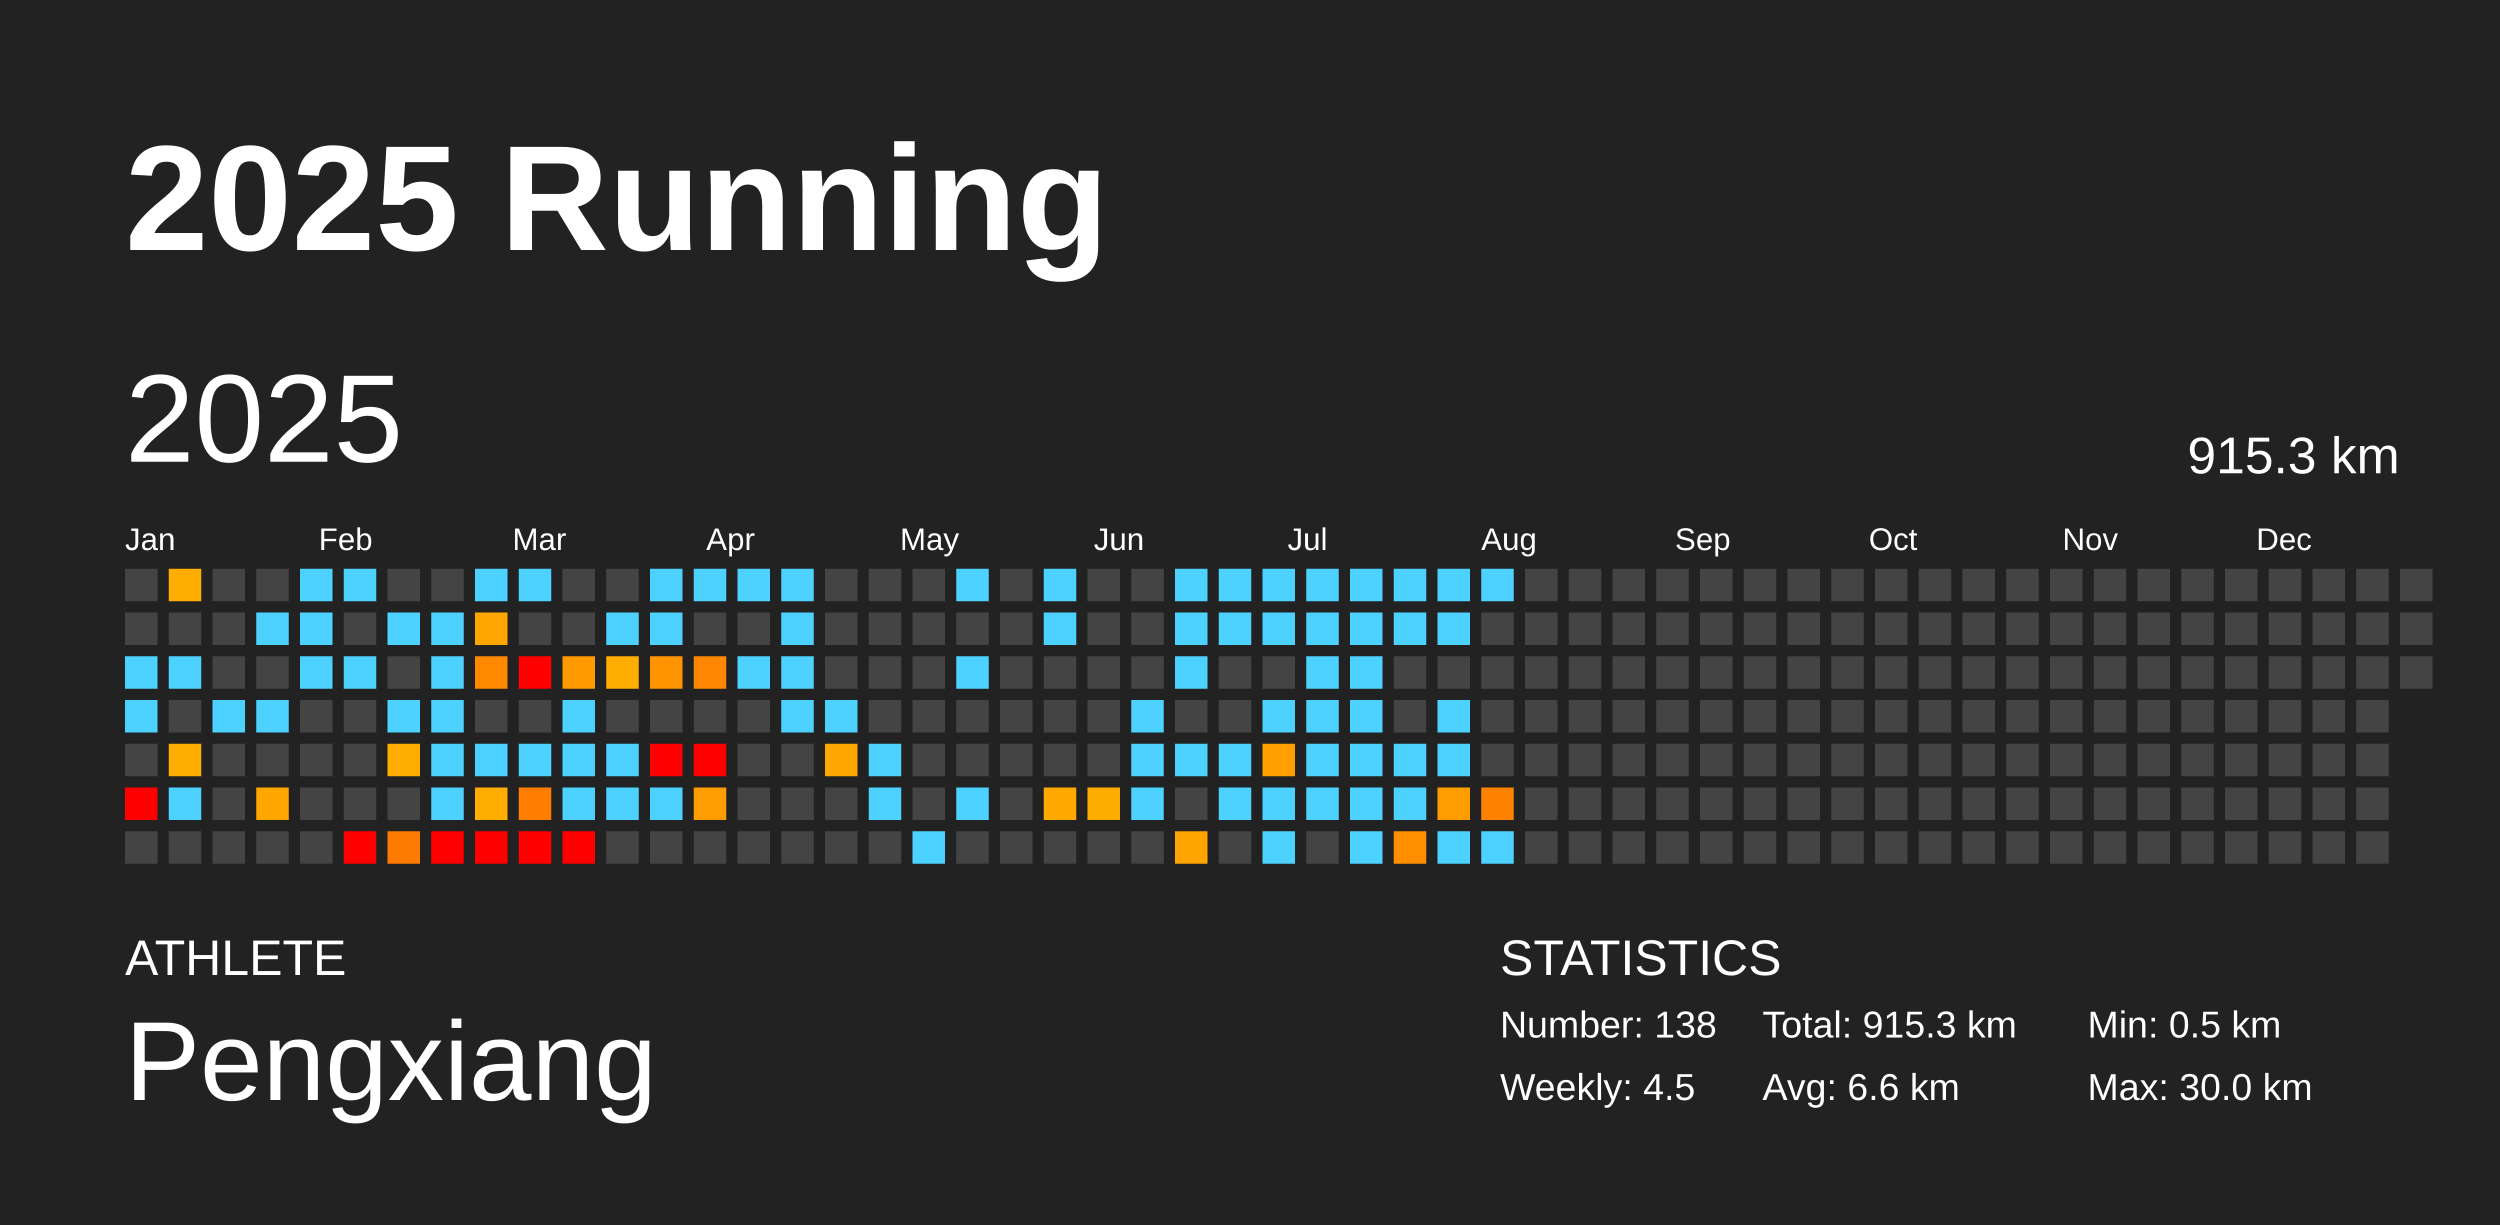
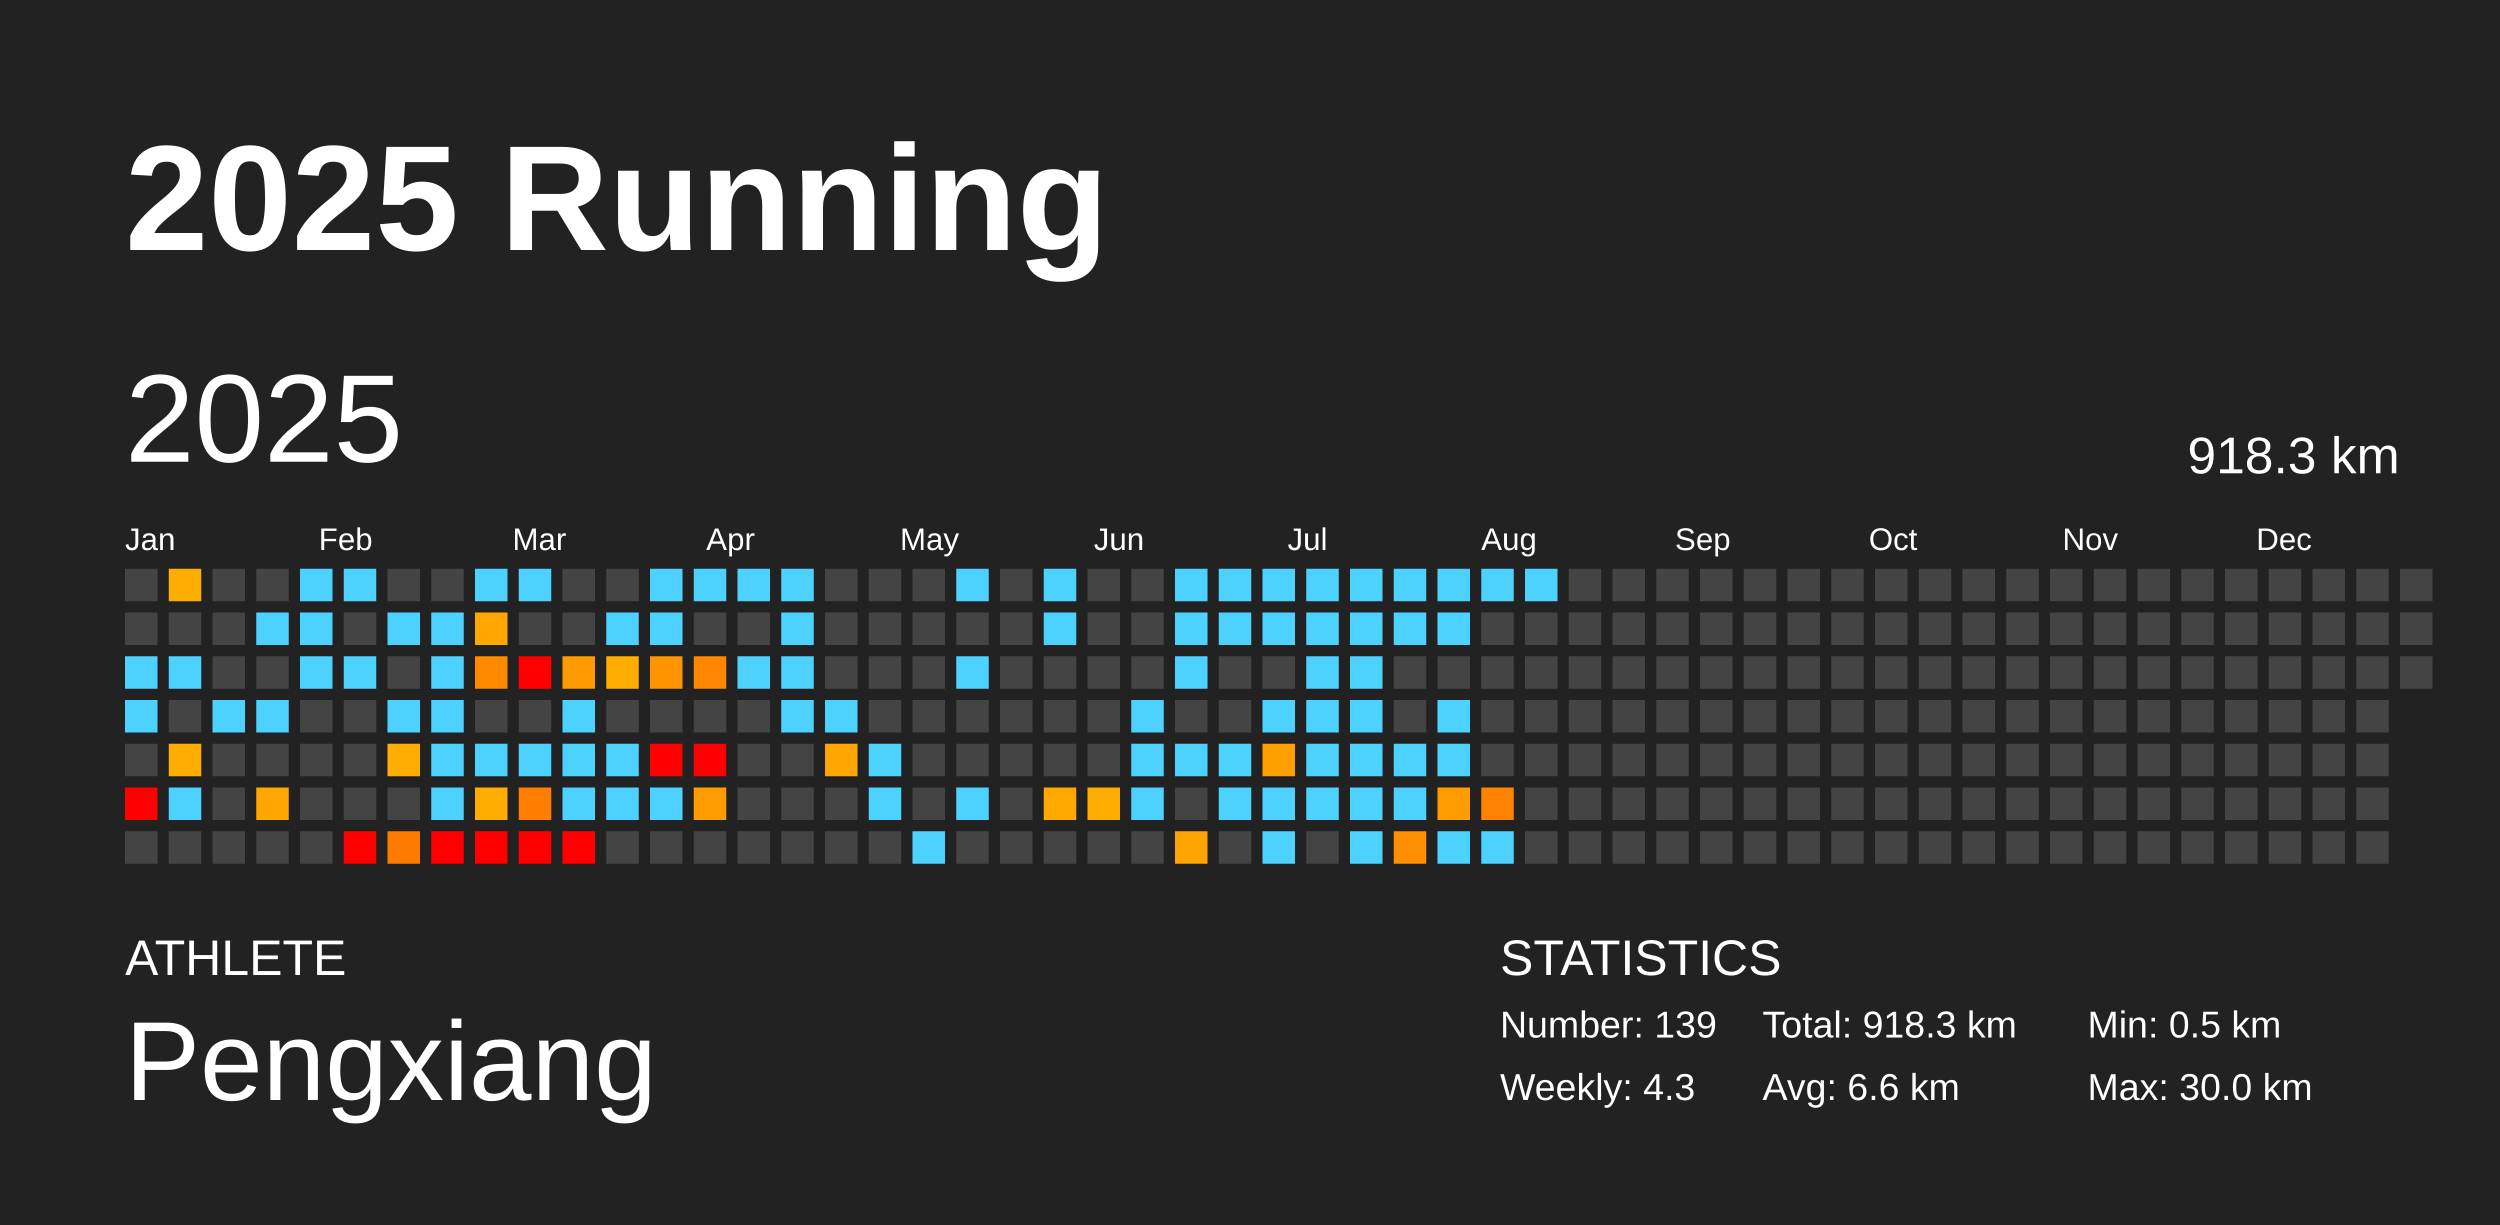
<svg xmlns="http://www.w3.org/2000/svg" baseProfile="full" height="98mm" version="1.1" viewBox="0,0,200,98" width="200mm">
  <defs />
  <rect fill="#222222" height="98" width="200" x="0" y="0" />
  <text fill="#FFFFFF" style="font-size:12px; font-family:Arial; font-weight:bold;" x="10" y="20">2025 Running</text>
  <text fill="#FFFFFF" style="font-size:4px; font-family:Arial" x="10" y="78">ATHLETE</text>
  <text fill="#FFFFFF" style="font-size:9px; font-family:Arial" x="10" y="88">Pengxiang</text>
  <text fill="#FFFFFF" style="font-size:4px; font-family:Arial" x="120" y="78">STATISTICS</text>
-   <text fill="#FFFFFF" style="font-size:3px; font-family:Arial" x="120" y="83">Number: 138</text>
-   <text fill="#FFFFFF" style="font-size:3px; font-family:Arial" x="120" y="88">Weekly: 4.5</text>
-   <text fill="#FFFFFF" style="font-size:3px; font-family:Arial" x="141" y="83">Total: 915.3 km</text>
+   <text fill="#FFFFFF" style="font-size:3px; font-family:Arial" x="120" y="83">Number: 139</text>
+   <text fill="#FFFFFF" style="font-size:3px; font-family:Arial" x="120" y="88">Weekly: 4.3</text>
+   <text fill="#FFFFFF" style="font-size:3px; font-family:Arial" x="141" y="83">Total: 918.3 km</text>
  <text fill="#FFFFFF" style="font-size:3px; font-family:Arial" x="141" y="88">Avg: 6.6 km</text>
  <text fill="#FFFFFF" style="font-size:3px; font-family:Arial" x="167" y="83">Min: 0.5 km</text>
  <text fill="#FFFFFF" style="font-size:3px; font-family:Arial" x="167" y="88">Max: 30.0 km</text>
  <text dominant-baseline="hanging" fill="#FFFFFF" style="font-size:10.0px; font-family:Arial;" x="10" y="30">2025</text>
-   <text dominant-baseline="hanging" fill="#FFFFFF" style="font-size:4.125px; font-family:Arial;" x="175" y="35">915.3 km</text>
+   <text dominant-baseline="hanging" fill="#FFFFFF" style="font-size:4.125px; font-family:Arial;" x="175" y="35">918.3 km</text>
  <text fill="#FFFFFF" style="font-size:2.5px; font-family:Arial" x="10.0" y="44">Jan</text>
  <text fill="#FFFFFF" style="font-size:2.5px; font-family:Arial" x="25.5" y="44">Feb</text>
  <text fill="#FFFFFF" style="font-size:2.5px; font-family:Arial" x="41.0" y="44">Mar</text>
  <text fill="#FFFFFF" style="font-size:2.5px; font-family:Arial" x="56.5" y="44">Apr</text>
  <text fill="#FFFFFF" style="font-size:2.5px; font-family:Arial" x="72.0" y="44">May</text>
  <text fill="#FFFFFF" style="font-size:2.5px; font-family:Arial" x="87.5" y="44">Jun</text>
  <text fill="#FFFFFF" style="font-size:2.5px; font-family:Arial" x="103.0" y="44">Jul</text>
  <text fill="#FFFFFF" style="font-size:2.5px; font-family:Arial" x="118.5" y="44">Aug</text>
  <text fill="#FFFFFF" style="font-size:2.5px; font-family:Arial" x="134.0" y="44">Sep</text>
  <text fill="#FFFFFF" style="font-size:2.5px; font-family:Arial" x="149.5" y="44">Oct</text>
  <text fill="#FFFFFF" style="font-size:2.5px; font-family:Arial" x="165.0" y="44">Nov</text>
  <text fill="#FFFFFF" style="font-size:2.5px; font-family:Arial" x="180.5" y="44">Dec</text>
  <rect fill="#444444" height="2.6" width="2.6" x="10.0" y="45.5" />
  <rect fill="#444444" height="2.6" width="2.6" x="10.0" y="49.0" />
  <rect fill="#4dd2ff" height="2.6" width="2.6" x="10.0" y="52.5" />
  <rect fill="#4dd2ff" height="2.6" width="2.6" x="10.0" y="56.0" />
  <rect fill="#444444" height="2.6" width="2.6" x="10.0" y="59.5" />
  <rect fill="red" height="2.6" width="2.6" x="10.0" y="63.0" />
  <rect fill="#444444" height="2.6" width="2.6" x="10.0" y="66.5" />
  <rect fill="#ffad00" height="2.6" width="2.6" x="13.5" y="45.5" />
  <rect fill="#444444" height="2.6" width="2.6" x="13.5" y="49.0" />
  <rect fill="#4dd2ff" height="2.6" width="2.6" x="13.5" y="52.5" />
  <rect fill="#444444" height="2.6" width="2.6" x="13.5" y="56.0" />
  <rect fill="#ffad00" height="2.6" width="2.6" x="13.5" y="59.5" />
  <rect fill="#4dd2ff" height="2.6" width="2.6" x="13.5" y="63.0" />
  <rect fill="#444444" height="2.6" width="2.6" x="13.5" y="66.5" />
  <rect fill="#444444" height="2.6" width="2.6" x="17.0" y="45.5" />
  <rect fill="#444444" height="2.6" width="2.6" x="17.0" y="49.0" />
  <rect fill="#444444" height="2.6" width="2.6" x="17.0" y="52.5" />
  <rect fill="#4dd2ff" height="2.6" width="2.6" x="17.0" y="56.0" />
  <rect fill="#444444" height="2.6" width="2.6" x="17.0" y="59.5" />
  <rect fill="#444444" height="2.6" width="2.6" x="17.0" y="63.0" />
  <rect fill="#444444" height="2.6" width="2.6" x="17.0" y="66.5" />
  <rect fill="#444444" height="2.6" width="2.6" x="20.5" y="45.5" />
  <rect fill="#4dd2ff" height="2.6" width="2.6" x="20.5" y="49.0" />
  <rect fill="#444444" height="2.6" width="2.6" x="20.5" y="52.5" />
  <rect fill="#4dd2ff" height="2.6" width="2.6" x="20.5" y="56.0" />
  <rect fill="#444444" height="2.6" width="2.6" x="20.5" y="59.5" />
  <rect fill="#ffa600" height="2.6" width="2.6" x="20.5" y="63.0" />
  <rect fill="#444444" height="2.6" width="2.6" x="20.5" y="66.5" />
  <rect fill="#4dd2ff" height="2.6" width="2.6" x="24.0" y="45.5" />
  <rect fill="#4dd2ff" height="2.6" width="2.6" x="24.0" y="49.0" />
  <rect fill="#4dd2ff" height="2.6" width="2.6" x="24.0" y="52.5" />
  <rect fill="#444444" height="2.6" width="2.6" x="24.0" y="56.0" />
  <rect fill="#444444" height="2.6" width="2.6" x="24.0" y="59.5" />
  <rect fill="#444444" height="2.6" width="2.6" x="24.0" y="63.0" />
  <rect fill="#444444" height="2.6" width="2.6" x="24.0" y="66.5" />
  <rect fill="#4dd2ff" height="2.6" width="2.6" x="27.5" y="45.5" />
  <rect fill="#444444" height="2.6" width="2.6" x="27.5" y="49.0" />
  <rect fill="#4dd2ff" height="2.6" width="2.6" x="27.5" y="52.5" />
  <rect fill="#444444" height="2.6" width="2.6" x="27.5" y="56.0" />
  <rect fill="#444444" height="2.6" width="2.6" x="27.5" y="59.5" />
  <rect fill="#444444" height="2.6" width="2.6" x="27.5" y="63.0" />
  <rect fill="red" height="2.6" width="2.6" x="27.5" y="66.5" />
  <rect fill="#444444" height="2.6" width="2.6" x="31.0" y="45.5" />
  <rect fill="#4dd2ff" height="2.6" width="2.6" x="31.0" y="49.0" />
  <rect fill="#444444" height="2.6" width="2.6" x="31.0" y="52.5" />
  <rect fill="#4dd2ff" height="2.6" width="2.6" x="31.0" y="56.0" />
  <rect fill="#ffad00" height="2.6" width="2.6" x="31.0" y="59.5" />
  <rect fill="#444444" height="2.6" width="2.6" x="31.0" y="63.0" />
  <rect fill="#ff7b00" height="2.6" width="2.6" x="31.0" y="66.5" />
  <rect fill="#444444" height="2.6" width="2.6" x="34.5" y="45.5" />
  <rect fill="#4dd2ff" height="2.6" width="2.6" x="34.5" y="49.0" />
  <rect fill="#4dd2ff" height="2.6" width="2.6" x="34.5" y="52.5" />
  <rect fill="#4dd2ff" height="2.6" width="2.6" x="34.5" y="56.0" />
  <rect fill="#4dd2ff" height="2.6" width="2.6" x="34.5" y="59.5" />
  <rect fill="#4dd2ff" height="2.6" width="2.6" x="34.5" y="63.0" />
  <rect fill="red" height="2.6" width="2.6" x="34.5" y="66.5" />
  <rect fill="#4dd2ff" height="2.6" width="2.6" x="38.0" y="45.5" />
  <rect fill="#ffa700" height="2.6" width="2.6" x="38.0" y="49.0" />
  <rect fill="#ff8a00" height="2.6" width="2.6" x="38.0" y="52.5" />
  <rect fill="#444444" height="2.6" width="2.6" x="38.0" y="56.0" />
  <rect fill="#4dd2ff" height="2.6" width="2.6" x="38.0" y="59.5" />
  <rect fill="#ffad00" height="2.6" width="2.6" x="38.0" y="63.0" />
  <rect fill="red" height="2.6" width="2.6" x="38.0" y="66.5" />
  <rect fill="#4dd2ff" height="2.6" width="2.6" x="41.5" y="45.5" />
  <rect fill="#444444" height="2.6" width="2.6" x="41.5" y="49.0" />
  <rect fill="red" height="2.6" width="2.6" x="41.5" y="52.5" />
  <rect fill="#444444" height="2.6" width="2.6" x="41.5" y="56.0" />
  <rect fill="#4dd2ff" height="2.6" width="2.6" x="41.5" y="59.5" />
  <rect fill="#ff7d00" height="2.6" width="2.6" x="41.5" y="63.0" />
  <rect fill="red" height="2.6" width="2.6" x="41.5" y="66.5" />
  <rect fill="#444444" height="2.6" width="2.6" x="45.0" y="45.5" />
  <rect fill="#444444" height="2.6" width="2.6" x="45.0" y="49.0" />
  <rect fill="#ff9a00" height="2.6" width="2.6" x="45.0" y="52.5" />
  <rect fill="#4dd2ff" height="2.6" width="2.6" x="45.0" y="56.0" />
  <rect fill="#4dd2ff" height="2.6" width="2.6" x="45.0" y="59.5" />
  <rect fill="#4dd2ff" height="2.6" width="2.6" x="45.0" y="63.0" />
  <rect fill="red" height="2.6" width="2.6" x="45.0" y="66.5" />
  <rect fill="#444444" height="2.6" width="2.6" x="48.5" y="45.5" />
  <rect fill="#4dd2ff" height="2.6" width="2.6" x="48.5" y="49.0" />
  <rect fill="#ffad00" height="2.6" width="2.6" x="48.5" y="52.5" />
  <rect fill="#444444" height="2.6" width="2.6" x="48.5" y="56.0" />
  <rect fill="#4dd2ff" height="2.6" width="2.6" x="48.5" y="59.5" />
  <rect fill="#4dd2ff" height="2.6" width="2.6" x="48.5" y="63.0" />
  <rect fill="#444444" height="2.6" width="2.6" x="48.5" y="66.5" />
  <rect fill="#4dd2ff" height="2.6" width="2.6" x="52.0" y="45.5" />
  <rect fill="#4dd2ff" height="2.6" width="2.6" x="52.0" y="49.0" />
  <rect fill="#ff9400" height="2.6" width="2.6" x="52.0" y="52.5" />
  <rect fill="#444444" height="2.6" width="2.6" x="52.0" y="56.0" />
  <rect fill="red" height="2.6" width="2.6" x="52.0" y="59.5" />
  <rect fill="#4dd2ff" height="2.6" width="2.6" x="52.0" y="63.0" />
  <rect fill="#444444" height="2.6" width="2.6" x="52.0" y="66.5" />
  <rect fill="#4dd2ff" height="2.6" width="2.6" x="55.5" y="45.5" />
  <rect fill="#444444" height="2.6" width="2.6" x="55.5" y="49.0" />
  <rect fill="#ff8600" height="2.6" width="2.6" x="55.5" y="52.5" />
  <rect fill="#444444" height="2.6" width="2.6" x="55.5" y="56.0" />
  <rect fill="red" height="2.6" width="2.6" x="55.5" y="59.5" />
  <rect fill="#ff9c00" height="2.6" width="2.6" x="55.5" y="63.0" />
  <rect fill="#444444" height="2.6" width="2.6" x="55.5" y="66.5" />
  <rect fill="#4dd2ff" height="2.6" width="2.6" x="59.0" y="45.5" />
  <rect fill="#444444" height="2.6" width="2.6" x="59.0" y="49.0" />
  <rect fill="#4dd2ff" height="2.6" width="2.6" x="59.0" y="52.5" />
  <rect fill="#444444" height="2.6" width="2.6" x="59.0" y="56.0" />
  <rect fill="#444444" height="2.6" width="2.6" x="59.0" y="59.5" />
  <rect fill="#444444" height="2.6" width="2.6" x="59.0" y="63.0" />
  <rect fill="#444444" height="2.6" width="2.6" x="59.0" y="66.5" />
  <rect fill="#4dd2ff" height="2.6" width="2.6" x="62.5" y="45.5" />
  <rect fill="#4dd2ff" height="2.6" width="2.6" x="62.5" y="49.0" />
  <rect fill="#4dd2ff" height="2.6" width="2.6" x="62.5" y="52.5" />
  <rect fill="#4dd2ff" height="2.6" width="2.6" x="62.5" y="56.0" />
  <rect fill="#444444" height="2.6" width="2.6" x="62.5" y="59.5" />
  <rect fill="#444444" height="2.6" width="2.6" x="62.5" y="63.0" />
  <rect fill="#444444" height="2.6" width="2.6" x="62.5" y="66.5" />
  <rect fill="#444444" height="2.6" width="2.6" x="66.0" y="45.5" />
  <rect fill="#444444" height="2.6" width="2.6" x="66.0" y="49.0" />
  <rect fill="#444444" height="2.6" width="2.6" x="66.0" y="52.5" />
  <rect fill="#4dd2ff" height="2.6" width="2.6" x="66.0" y="56.0" />
  <rect fill="#ffa700" height="2.6" width="2.6" x="66.0" y="59.5" />
  <rect fill="#444444" height="2.6" width="2.6" x="66.0" y="63.0" />
  <rect fill="#444444" height="2.6" width="2.6" x="66.0" y="66.5" />
  <rect fill="#444444" height="2.6" width="2.6" x="69.5" y="45.5" />
  <rect fill="#444444" height="2.6" width="2.6" x="69.5" y="49.0" />
  <rect fill="#444444" height="2.6" width="2.6" x="69.5" y="52.5" />
  <rect fill="#444444" height="2.6" width="2.6" x="69.5" y="56.0" />
  <rect fill="#4dd2ff" height="2.6" width="2.6" x="69.5" y="59.5" />
  <rect fill="#4dd2ff" height="2.6" width="2.6" x="69.5" y="63.0" />
  <rect fill="#444444" height="2.6" width="2.6" x="69.5" y="66.5" />
  <rect fill="#444444" height="2.6" width="2.6" x="73.0" y="45.5" />
  <rect fill="#444444" height="2.6" width="2.6" x="73.0" y="49.0" />
  <rect fill="#444444" height="2.6" width="2.6" x="73.0" y="52.5" />
  <rect fill="#444444" height="2.6" width="2.6" x="73.0" y="56.0" />
  <rect fill="#444444" height="2.6" width="2.6" x="73.0" y="59.5" />
  <rect fill="#444444" height="2.6" width="2.6" x="73.0" y="63.0" />
  <rect fill="#4dd2ff" height="2.6" width="2.6" x="73.0" y="66.5" />
  <rect fill="#4dd2ff" height="2.6" width="2.6" x="76.5" y="45.5" />
  <rect fill="#444444" height="2.6" width="2.6" x="76.5" y="49.0" />
  <rect fill="#4dd2ff" height="2.6" width="2.6" x="76.5" y="52.5" />
  <rect fill="#444444" height="2.6" width="2.6" x="76.5" y="56.0" />
  <rect fill="#444444" height="2.6" width="2.6" x="76.5" y="59.5" />
  <rect fill="#4dd2ff" height="2.6" width="2.6" x="76.5" y="63.0" />
  <rect fill="#444444" height="2.6" width="2.6" x="76.5" y="66.5" />
  <rect fill="#444444" height="2.6" width="2.6" x="80.0" y="45.5" />
  <rect fill="#444444" height="2.6" width="2.6" x="80.0" y="49.0" />
  <rect fill="#444444" height="2.6" width="2.6" x="80.0" y="52.5" />
  <rect fill="#444444" height="2.6" width="2.6" x="80.0" y="56.0" />
  <rect fill="#444444" height="2.6" width="2.6" x="80.0" y="59.5" />
  <rect fill="#444444" height="2.6" width="2.6" x="80.0" y="63.0" />
  <rect fill="#444444" height="2.6" width="2.6" x="80.0" y="66.5" />
  <rect fill="#4dd2ff" height="2.6" width="2.6" x="83.5" y="45.5" />
  <rect fill="#4dd2ff" height="2.6" width="2.6" x="83.5" y="49.0" />
  <rect fill="#444444" height="2.6" width="2.6" x="83.5" y="52.5" />
  <rect fill="#444444" height="2.6" width="2.6" x="83.5" y="56.0" />
  <rect fill="#444444" height="2.6" width="2.6" x="83.5" y="59.5" />
  <rect fill="#ffa900" height="2.6" width="2.6" x="83.5" y="63.0" />
  <rect fill="#444444" height="2.6" width="2.6" x="83.5" y="66.5" />
  <rect fill="#444444" height="2.6" width="2.6" x="87.0" y="45.5" />
  <rect fill="#444444" height="2.6" width="2.6" x="87.0" y="49.0" />
  <rect fill="#444444" height="2.6" width="2.6" x="87.0" y="52.5" />
  <rect fill="#444444" height="2.6" width="2.6" x="87.0" y="56.0" />
  <rect fill="#444444" height="2.6" width="2.6" x="87.0" y="59.5" />
  <rect fill="#ffac00" height="2.6" width="2.6" x="87.0" y="63.0" />
  <rect fill="#444444" height="2.6" width="2.6" x="87.0" y="66.5" />
  <rect fill="#444444" height="2.6" width="2.6" x="90.5" y="45.5" />
  <rect fill="#444444" height="2.6" width="2.6" x="90.5" y="49.0" />
  <rect fill="#444444" height="2.6" width="2.6" x="90.5" y="52.5" />
  <rect fill="#4dd2ff" height="2.6" width="2.6" x="90.5" y="56.0" />
  <rect fill="#4dd2ff" height="2.6" width="2.6" x="90.5" y="59.5" />
  <rect fill="#4dd2ff" height="2.6" width="2.6" x="90.5" y="63.0" />
  <rect fill="#444444" height="2.6" width="2.6" x="90.5" y="66.5" />
  <rect fill="#4dd2ff" height="2.6" width="2.6" x="94.0" y="45.5" />
  <rect fill="#4dd2ff" height="2.6" width="2.6" x="94.0" y="49.0" />
  <rect fill="#4dd2ff" height="2.6" width="2.6" x="94.0" y="52.5" />
  <rect fill="#444444" height="2.6" width="2.6" x="94.0" y="56.0" />
  <rect fill="#4dd2ff" height="2.6" width="2.6" x="94.0" y="59.5" />
  <rect fill="#444444" height="2.6" width="2.6" x="94.0" y="63.0" />
  <rect fill="#ffa400" height="2.6" width="2.6" x="94.0" y="66.5" />
  <rect fill="#4dd2ff" height="2.6" width="2.6" x="97.5" y="45.5" />
  <rect fill="#4dd2ff" height="2.6" width="2.6" x="97.5" y="49.0" />
  <rect fill="#444444" height="2.6" width="2.6" x="97.5" y="52.5" />
  <rect fill="#444444" height="2.6" width="2.6" x="97.5" y="56.0" />
  <rect fill="#4dd2ff" height="2.6" width="2.6" x="97.5" y="59.5" />
  <rect fill="#4dd2ff" height="2.6" width="2.6" x="97.5" y="63.0" />
  <rect fill="#444444" height="2.6" width="2.6" x="97.5" y="66.5" />
  <rect fill="#4dd2ff" height="2.6" width="2.6" x="101.0" y="45.5" />
  <rect fill="#4dd2ff" height="2.6" width="2.6" x="101.0" y="49.0" />
  <rect fill="#444444" height="2.6" width="2.6" x="101.0" y="52.5" />
  <rect fill="#4dd2ff" height="2.6" width="2.6" x="101.0" y="56.0" />
  <rect fill="#ff9f00" height="2.6" width="2.6" x="101.0" y="59.5" />
  <rect fill="#4dd2ff" height="2.6" width="2.6" x="101.0" y="63.0" />
  <rect fill="#4dd2ff" height="2.6" width="2.6" x="101.0" y="66.5" />
  <rect fill="#4dd2ff" height="2.6" width="2.6" x="104.5" y="45.5" />
  <rect fill="#4dd2ff" height="2.6" width="2.6" x="104.5" y="49.0" />
  <rect fill="#4dd2ff" height="2.6" width="2.6" x="104.5" y="52.5" />
  <rect fill="#4dd2ff" height="2.6" width="2.6" x="104.5" y="56.0" />
  <rect fill="#4dd2ff" height="2.6" width="2.6" x="104.5" y="59.5" />
  <rect fill="#4dd2ff" height="2.6" width="2.6" x="104.5" y="63.0" />
  <rect fill="#444444" height="2.6" width="2.6" x="104.5" y="66.5" />
  <rect fill="#4dd2ff" height="2.6" width="2.6" x="108.0" y="45.5" />
  <rect fill="#4dd2ff" height="2.6" width="2.6" x="108.0" y="49.0" />
  <rect fill="#4dd2ff" height="2.6" width="2.6" x="108.0" y="52.5" />
  <rect fill="#4dd2ff" height="2.6" width="2.6" x="108.0" y="56.0" />
  <rect fill="#4dd2ff" height="2.6" width="2.6" x="108.0" y="59.5" />
  <rect fill="#4dd2ff" height="2.6" width="2.6" x="108.0" y="63.0" />
  <rect fill="#4dd2ff" height="2.6" width="2.6" x="108.0" y="66.5" />
  <rect fill="#4dd2ff" height="2.6" width="2.6" x="111.5" y="45.5" />
  <rect fill="#4dd2ff" height="2.6" width="2.6" x="111.5" y="49.0" />
  <rect fill="#444444" height="2.6" width="2.6" x="111.5" y="52.5" />
  <rect fill="#444444" height="2.6" width="2.6" x="111.5" y="56.0" />
  <rect fill="#4dd2ff" height="2.6" width="2.6" x="111.5" y="59.5" />
  <rect fill="#4dd2ff" height="2.6" width="2.6" x="111.5" y="63.0" />
  <rect fill="#ff8f00" height="2.6" width="2.6" x="111.5" y="66.5" />
  <rect fill="#4dd2ff" height="2.6" width="2.6" x="115.0" y="45.5" />
  <rect fill="#4dd2ff" height="2.6" width="2.6" x="115.0" y="49.0" />
  <rect fill="#444444" height="2.6" width="2.6" x="115.0" y="52.5" />
  <rect fill="#4dd2ff" height="2.6" width="2.6" x="115.0" y="56.0" />
  <rect fill="#4dd2ff" height="2.6" width="2.6" x="115.0" y="59.5" />
  <rect fill="#ff9c00" height="2.6" width="2.6" x="115.0" y="63.0" />
  <rect fill="#4dd2ff" height="2.6" width="2.6" x="115.0" y="66.5" />
  <rect fill="#4dd2ff" height="2.6" width="2.6" x="118.5" y="45.5" />
  <rect fill="#444444" height="2.6" width="2.6" x="118.5" y="49.0" />
  <rect fill="#444444" height="2.6" width="2.6" x="118.5" y="52.5" />
  <rect fill="#444444" height="2.6" width="2.6" x="118.5" y="56.0" />
  <rect fill="#444444" height="2.6" width="2.6" x="118.5" y="59.5" />
  <rect fill="#ff8200" height="2.6" width="2.6" x="118.5" y="63.0" />
  <rect fill="#4dd2ff" height="2.6" width="2.6" x="118.5" y="66.5" />
-   <rect fill="#444444" height="2.6" width="2.6" x="122.0" y="45.5" />
+   <rect fill="#4dd2ff" height="2.6" width="2.6" x="122.0" y="45.5" />
  <rect fill="#444444" height="2.6" width="2.6" x="122.0" y="49.0" />
  <rect fill="#444444" height="2.6" width="2.6" x="122.0" y="52.5" />
  <rect fill="#444444" height="2.6" width="2.6" x="122.0" y="56.0" />
  <rect fill="#444444" height="2.6" width="2.6" x="122.0" y="59.5" />
  <rect fill="#444444" height="2.6" width="2.6" x="122.0" y="63.0" />
  <rect fill="#444444" height="2.6" width="2.6" x="122.0" y="66.5" />
  <rect fill="#444444" height="2.6" width="2.6" x="125.5" y="45.5" />
  <rect fill="#444444" height="2.6" width="2.6" x="125.5" y="49.0" />
  <rect fill="#444444" height="2.6" width="2.6" x="125.5" y="52.5" />
  <rect fill="#444444" height="2.6" width="2.6" x="125.5" y="56.0" />
  <rect fill="#444444" height="2.6" width="2.6" x="125.5" y="59.5" />
  <rect fill="#444444" height="2.6" width="2.6" x="125.5" y="63.0" />
  <rect fill="#444444" height="2.6" width="2.6" x="125.5" y="66.5" />
  <rect fill="#444444" height="2.6" width="2.6" x="129.0" y="45.5" />
  <rect fill="#444444" height="2.6" width="2.6" x="129.0" y="49.0" />
  <rect fill="#444444" height="2.6" width="2.6" x="129.0" y="52.5" />
  <rect fill="#444444" height="2.6" width="2.6" x="129.0" y="56.0" />
  <rect fill="#444444" height="2.6" width="2.6" x="129.0" y="59.5" />
  <rect fill="#444444" height="2.6" width="2.6" x="129.0" y="63.0" />
  <rect fill="#444444" height="2.6" width="2.6" x="129.0" y="66.5" />
  <rect fill="#444444" height="2.6" width="2.6" x="132.5" y="45.5" />
  <rect fill="#444444" height="2.6" width="2.6" x="132.5" y="49.0" />
  <rect fill="#444444" height="2.6" width="2.6" x="132.5" y="52.5" />
  <rect fill="#444444" height="2.6" width="2.6" x="132.5" y="56.0" />
  <rect fill="#444444" height="2.6" width="2.6" x="132.5" y="59.5" />
  <rect fill="#444444" height="2.6" width="2.6" x="132.5" y="63.0" />
  <rect fill="#444444" height="2.6" width="2.6" x="132.5" y="66.5" />
  <rect fill="#444444" height="2.6" width="2.6" x="136.0" y="45.5" />
  <rect fill="#444444" height="2.6" width="2.6" x="136.0" y="49.0" />
  <rect fill="#444444" height="2.6" width="2.6" x="136.0" y="52.5" />
  <rect fill="#444444" height="2.6" width="2.6" x="136.0" y="56.0" />
  <rect fill="#444444" height="2.6" width="2.6" x="136.0" y="59.5" />
  <rect fill="#444444" height="2.6" width="2.6" x="136.0" y="63.0" />
  <rect fill="#444444" height="2.6" width="2.6" x="136.0" y="66.5" />
  <rect fill="#444444" height="2.6" width="2.6" x="139.5" y="45.5" />
  <rect fill="#444444" height="2.6" width="2.6" x="139.5" y="49.0" />
  <rect fill="#444444" height="2.6" width="2.6" x="139.5" y="52.5" />
  <rect fill="#444444" height="2.6" width="2.6" x="139.5" y="56.0" />
  <rect fill="#444444" height="2.6" width="2.6" x="139.5" y="59.5" />
  <rect fill="#444444" height="2.6" width="2.6" x="139.5" y="63.0" />
  <rect fill="#444444" height="2.6" width="2.6" x="139.5" y="66.5" />
  <rect fill="#444444" height="2.6" width="2.6" x="143.0" y="45.5" />
  <rect fill="#444444" height="2.6" width="2.6" x="143.0" y="49.0" />
  <rect fill="#444444" height="2.6" width="2.6" x="143.0" y="52.5" />
  <rect fill="#444444" height="2.6" width="2.6" x="143.0" y="56.0" />
  <rect fill="#444444" height="2.6" width="2.6" x="143.0" y="59.5" />
  <rect fill="#444444" height="2.6" width="2.6" x="143.0" y="63.0" />
  <rect fill="#444444" height="2.6" width="2.6" x="143.0" y="66.5" />
  <rect fill="#444444" height="2.6" width="2.6" x="146.5" y="45.5" />
  <rect fill="#444444" height="2.6" width="2.6" x="146.5" y="49.0" />
  <rect fill="#444444" height="2.6" width="2.6" x="146.5" y="52.5" />
  <rect fill="#444444" height="2.6" width="2.6" x="146.5" y="56.0" />
  <rect fill="#444444" height="2.6" width="2.6" x="146.5" y="59.5" />
  <rect fill="#444444" height="2.6" width="2.6" x="146.5" y="63.0" />
  <rect fill="#444444" height="2.6" width="2.6" x="146.5" y="66.5" />
  <rect fill="#444444" height="2.6" width="2.6" x="150.0" y="45.5" />
  <rect fill="#444444" height="2.6" width="2.6" x="150.0" y="49.0" />
  <rect fill="#444444" height="2.6" width="2.6" x="150.0" y="52.5" />
  <rect fill="#444444" height="2.6" width="2.6" x="150.0" y="56.0" />
  <rect fill="#444444" height="2.6" width="2.6" x="150.0" y="59.5" />
  <rect fill="#444444" height="2.6" width="2.6" x="150.0" y="63.0" />
  <rect fill="#444444" height="2.6" width="2.6" x="150.0" y="66.5" />
  <rect fill="#444444" height="2.6" width="2.6" x="153.5" y="45.5" />
  <rect fill="#444444" height="2.6" width="2.6" x="153.5" y="49.0" />
  <rect fill="#444444" height="2.6" width="2.6" x="153.5" y="52.5" />
  <rect fill="#444444" height="2.6" width="2.6" x="153.5" y="56.0" />
  <rect fill="#444444" height="2.6" width="2.6" x="153.5" y="59.5" />
  <rect fill="#444444" height="2.6" width="2.6" x="153.5" y="63.0" />
  <rect fill="#444444" height="2.6" width="2.6" x="153.5" y="66.5" />
  <rect fill="#444444" height="2.6" width="2.6" x="157.0" y="45.5" />
  <rect fill="#444444" height="2.6" width="2.6" x="157.0" y="49.0" />
  <rect fill="#444444" height="2.6" width="2.6" x="157.0" y="52.5" />
  <rect fill="#444444" height="2.6" width="2.6" x="157.0" y="56.0" />
  <rect fill="#444444" height="2.6" width="2.6" x="157.0" y="59.5" />
  <rect fill="#444444" height="2.6" width="2.6" x="157.0" y="63.0" />
  <rect fill="#444444" height="2.6" width="2.6" x="157.0" y="66.5" />
  <rect fill="#444444" height="2.6" width="2.6" x="160.5" y="45.5" />
  <rect fill="#444444" height="2.6" width="2.6" x="160.5" y="49.0" />
  <rect fill="#444444" height="2.6" width="2.6" x="160.5" y="52.5" />
  <rect fill="#444444" height="2.6" width="2.6" x="160.5" y="56.0" />
  <rect fill="#444444" height="2.6" width="2.6" x="160.5" y="59.5" />
  <rect fill="#444444" height="2.6" width="2.6" x="160.5" y="63.0" />
  <rect fill="#444444" height="2.6" width="2.6" x="160.5" y="66.5" />
  <rect fill="#444444" height="2.6" width="2.6" x="164.0" y="45.5" />
  <rect fill="#444444" height="2.6" width="2.6" x="164.0" y="49.0" />
  <rect fill="#444444" height="2.6" width="2.6" x="164.0" y="52.5" />
  <rect fill="#444444" height="2.6" width="2.6" x="164.0" y="56.0" />
  <rect fill="#444444" height="2.6" width="2.6" x="164.0" y="59.5" />
  <rect fill="#444444" height="2.6" width="2.6" x="164.0" y="63.0" />
  <rect fill="#444444" height="2.6" width="2.6" x="164.0" y="66.5" />
  <rect fill="#444444" height="2.6" width="2.6" x="167.5" y="45.5" />
  <rect fill="#444444" height="2.6" width="2.6" x="167.5" y="49.0" />
  <rect fill="#444444" height="2.6" width="2.6" x="167.5" y="52.5" />
  <rect fill="#444444" height="2.6" width="2.6" x="167.5" y="56.0" />
  <rect fill="#444444" height="2.6" width="2.6" x="167.5" y="59.5" />
  <rect fill="#444444" height="2.6" width="2.6" x="167.5" y="63.0" />
  <rect fill="#444444" height="2.6" width="2.6" x="167.5" y="66.5" />
  <rect fill="#444444" height="2.6" width="2.6" x="171.0" y="45.5" />
  <rect fill="#444444" height="2.6" width="2.6" x="171.0" y="49.0" />
  <rect fill="#444444" height="2.6" width="2.6" x="171.0" y="52.5" />
  <rect fill="#444444" height="2.6" width="2.6" x="171.0" y="56.0" />
  <rect fill="#444444" height="2.6" width="2.6" x="171.0" y="59.5" />
  <rect fill="#444444" height="2.6" width="2.6" x="171.0" y="63.0" />
  <rect fill="#444444" height="2.6" width="2.6" x="171.0" y="66.5" />
  <rect fill="#444444" height="2.6" width="2.6" x="174.5" y="45.5" />
  <rect fill="#444444" height="2.6" width="2.6" x="174.5" y="49.0" />
  <rect fill="#444444" height="2.6" width="2.6" x="174.5" y="52.5" />
  <rect fill="#444444" height="2.6" width="2.6" x="174.5" y="56.0" />
  <rect fill="#444444" height="2.6" width="2.6" x="174.5" y="59.5" />
  <rect fill="#444444" height="2.6" width="2.6" x="174.5" y="63.0" />
  <rect fill="#444444" height="2.6" width="2.6" x="174.5" y="66.5" />
  <rect fill="#444444" height="2.6" width="2.6" x="178.0" y="45.5" />
  <rect fill="#444444" height="2.6" width="2.6" x="178.0" y="49.0" />
  <rect fill="#444444" height="2.6" width="2.6" x="178.0" y="52.5" />
  <rect fill="#444444" height="2.6" width="2.6" x="178.0" y="56.0" />
  <rect fill="#444444" height="2.6" width="2.6" x="178.0" y="59.5" />
  <rect fill="#444444" height="2.6" width="2.6" x="178.0" y="63.0" />
  <rect fill="#444444" height="2.6" width="2.6" x="178.0" y="66.5" />
  <rect fill="#444444" height="2.6" width="2.6" x="181.5" y="45.5" />
  <rect fill="#444444" height="2.6" width="2.6" x="181.5" y="49.0" />
  <rect fill="#444444" height="2.6" width="2.6" x="181.5" y="52.5" />
  <rect fill="#444444" height="2.6" width="2.6" x="181.5" y="56.0" />
  <rect fill="#444444" height="2.6" width="2.6" x="181.5" y="59.5" />
  <rect fill="#444444" height="2.6" width="2.6" x="181.5" y="63.0" />
  <rect fill="#444444" height="2.6" width="2.6" x="181.5" y="66.5" />
  <rect fill="#444444" height="2.6" width="2.6" x="185.0" y="45.5" />
  <rect fill="#444444" height="2.6" width="2.6" x="185.0" y="49.0" />
  <rect fill="#444444" height="2.6" width="2.6" x="185.0" y="52.5" />
  <rect fill="#444444" height="2.6" width="2.6" x="185.0" y="56.0" />
  <rect fill="#444444" height="2.6" width="2.6" x="185.0" y="59.5" />
  <rect fill="#444444" height="2.6" width="2.6" x="185.0" y="63.0" />
  <rect fill="#444444" height="2.6" width="2.6" x="185.0" y="66.5" />
  <rect fill="#444444" height="2.6" width="2.6" x="188.5" y="45.5" />
  <rect fill="#444444" height="2.6" width="2.6" x="188.5" y="49.0" />
  <rect fill="#444444" height="2.6" width="2.6" x="188.5" y="52.5" />
  <rect fill="#444444" height="2.6" width="2.6" x="188.5" y="56.0" />
  <rect fill="#444444" height="2.6" width="2.6" x="188.5" y="59.5" />
  <rect fill="#444444" height="2.6" width="2.6" x="188.5" y="63.0" />
  <rect fill="#444444" height="2.6" width="2.6" x="188.5" y="66.5" />
  <rect fill="#444444" height="2.6" width="2.6" x="192.0" y="45.5" />
  <rect fill="#444444" height="2.6" width="2.6" x="192.0" y="49.0" />
  <rect fill="#444444" height="2.6" width="2.6" x="192.0" y="52.5" />
</svg>
